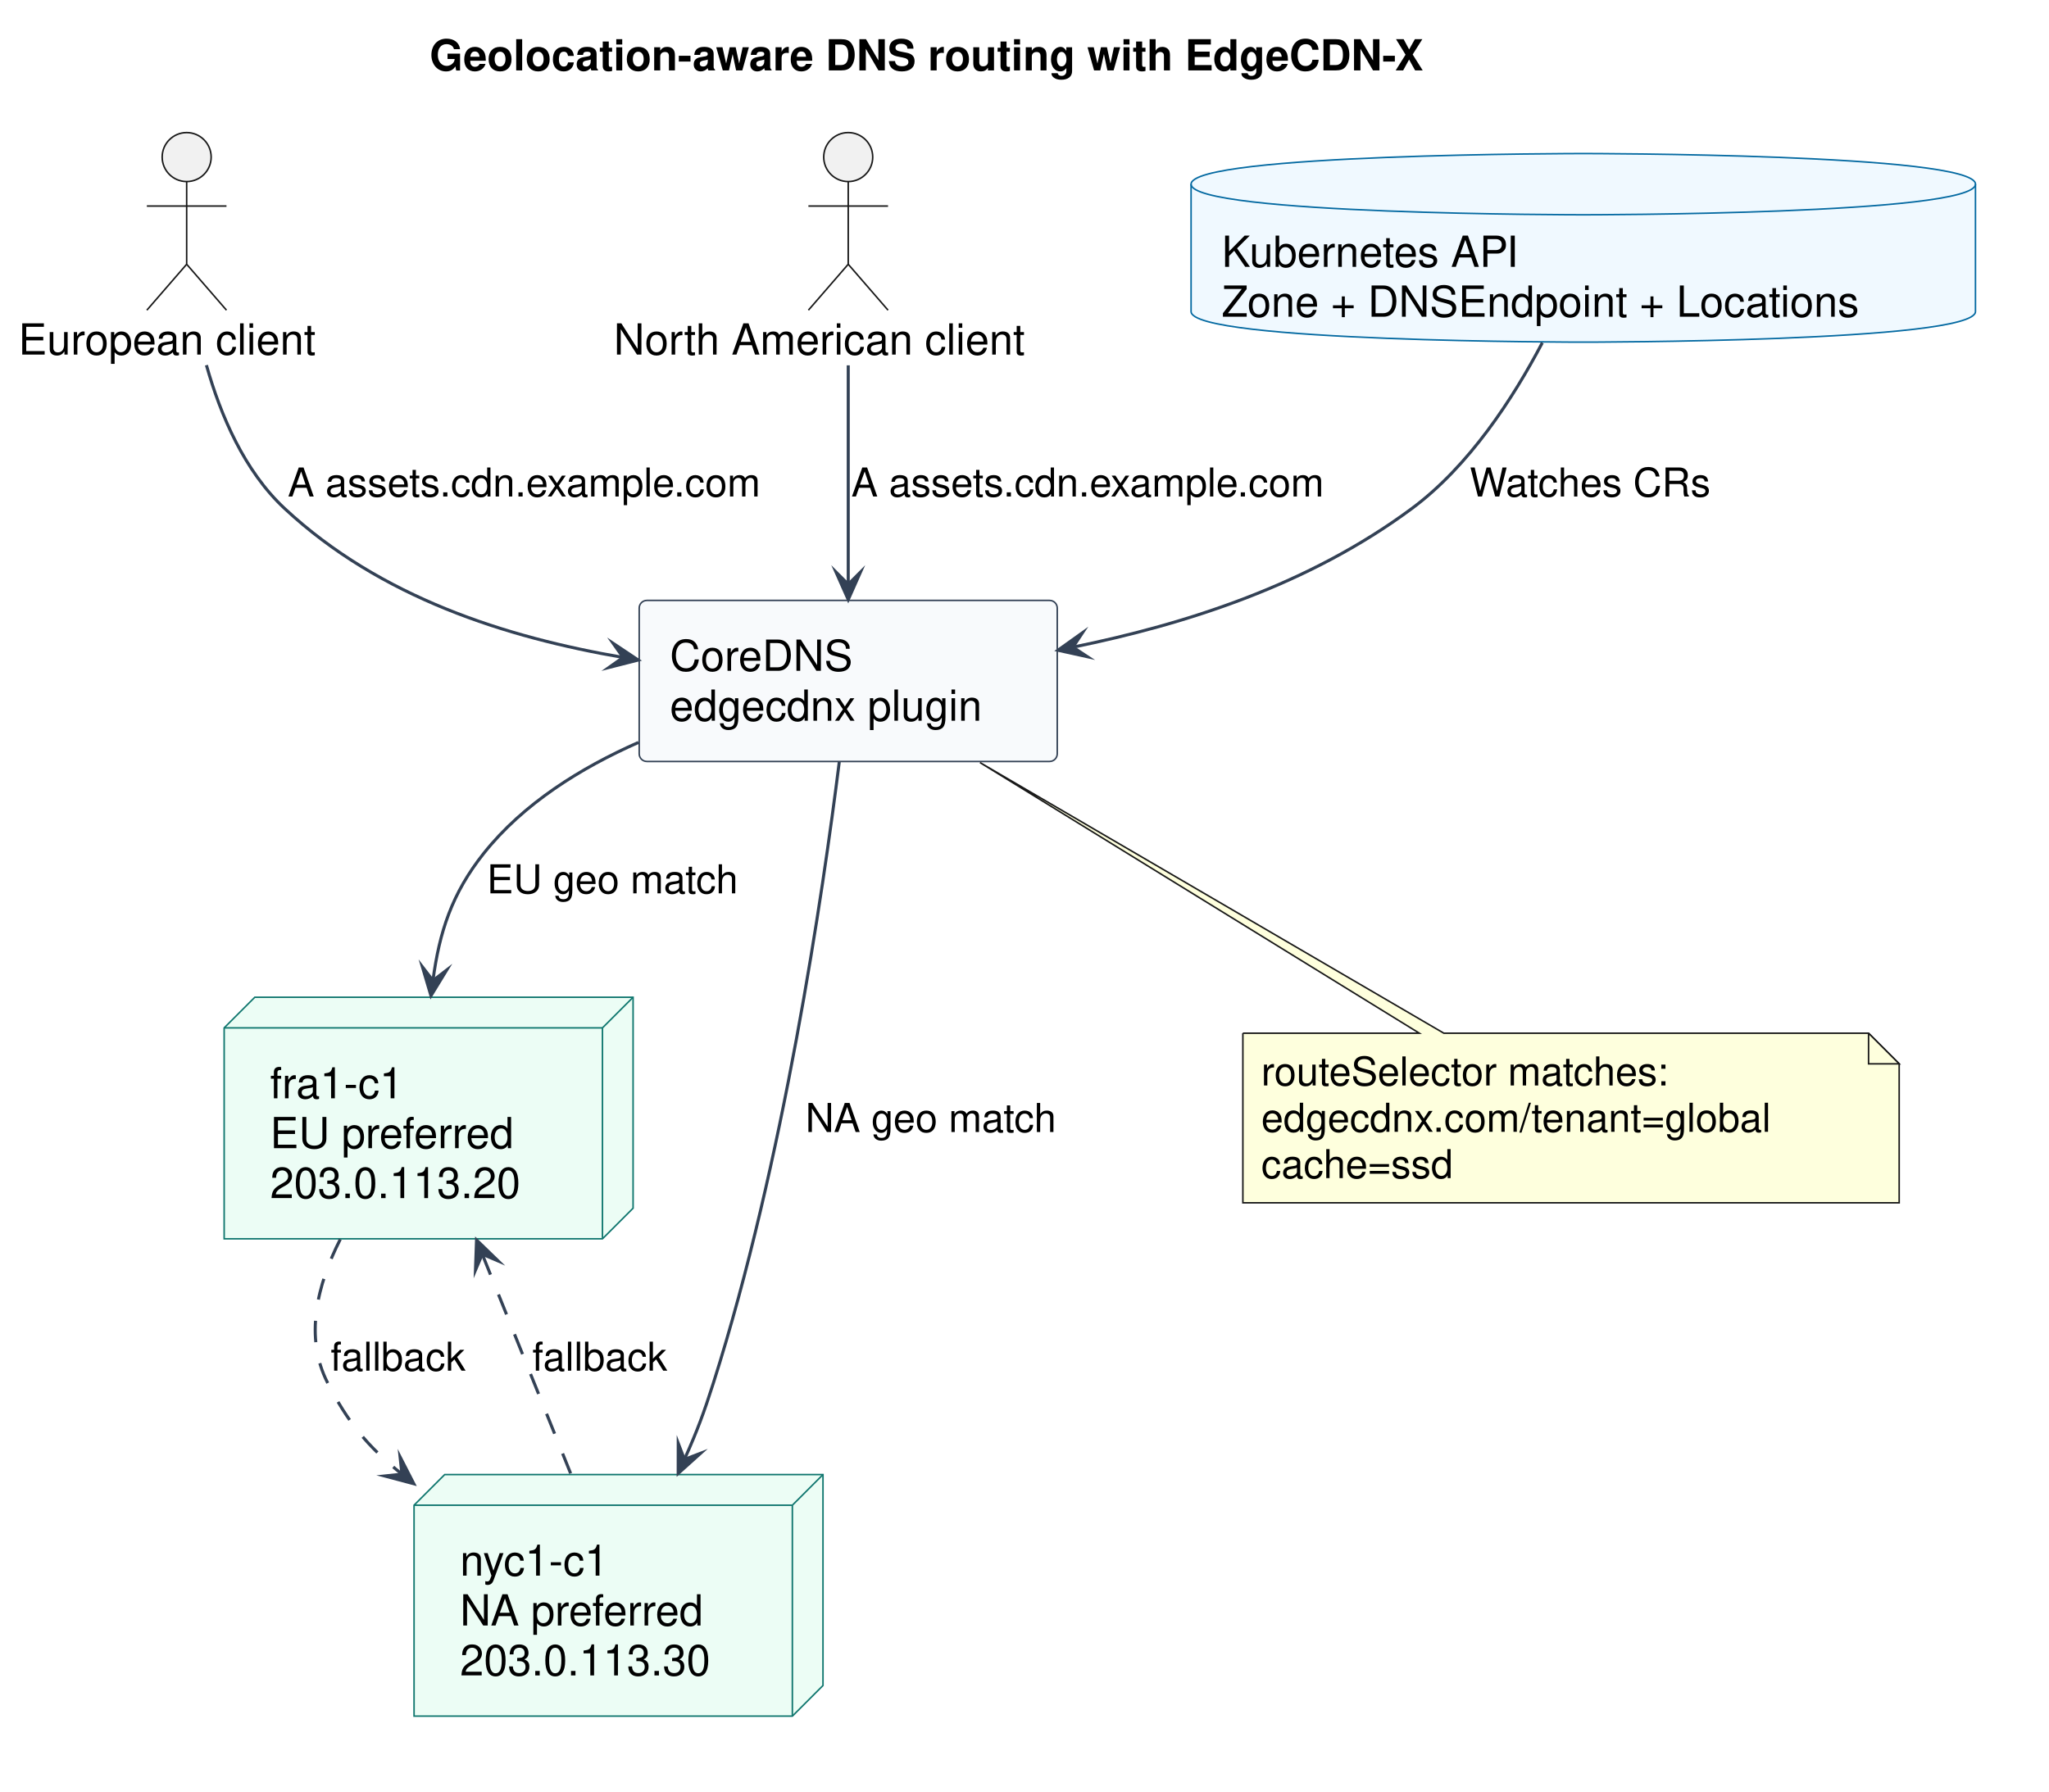
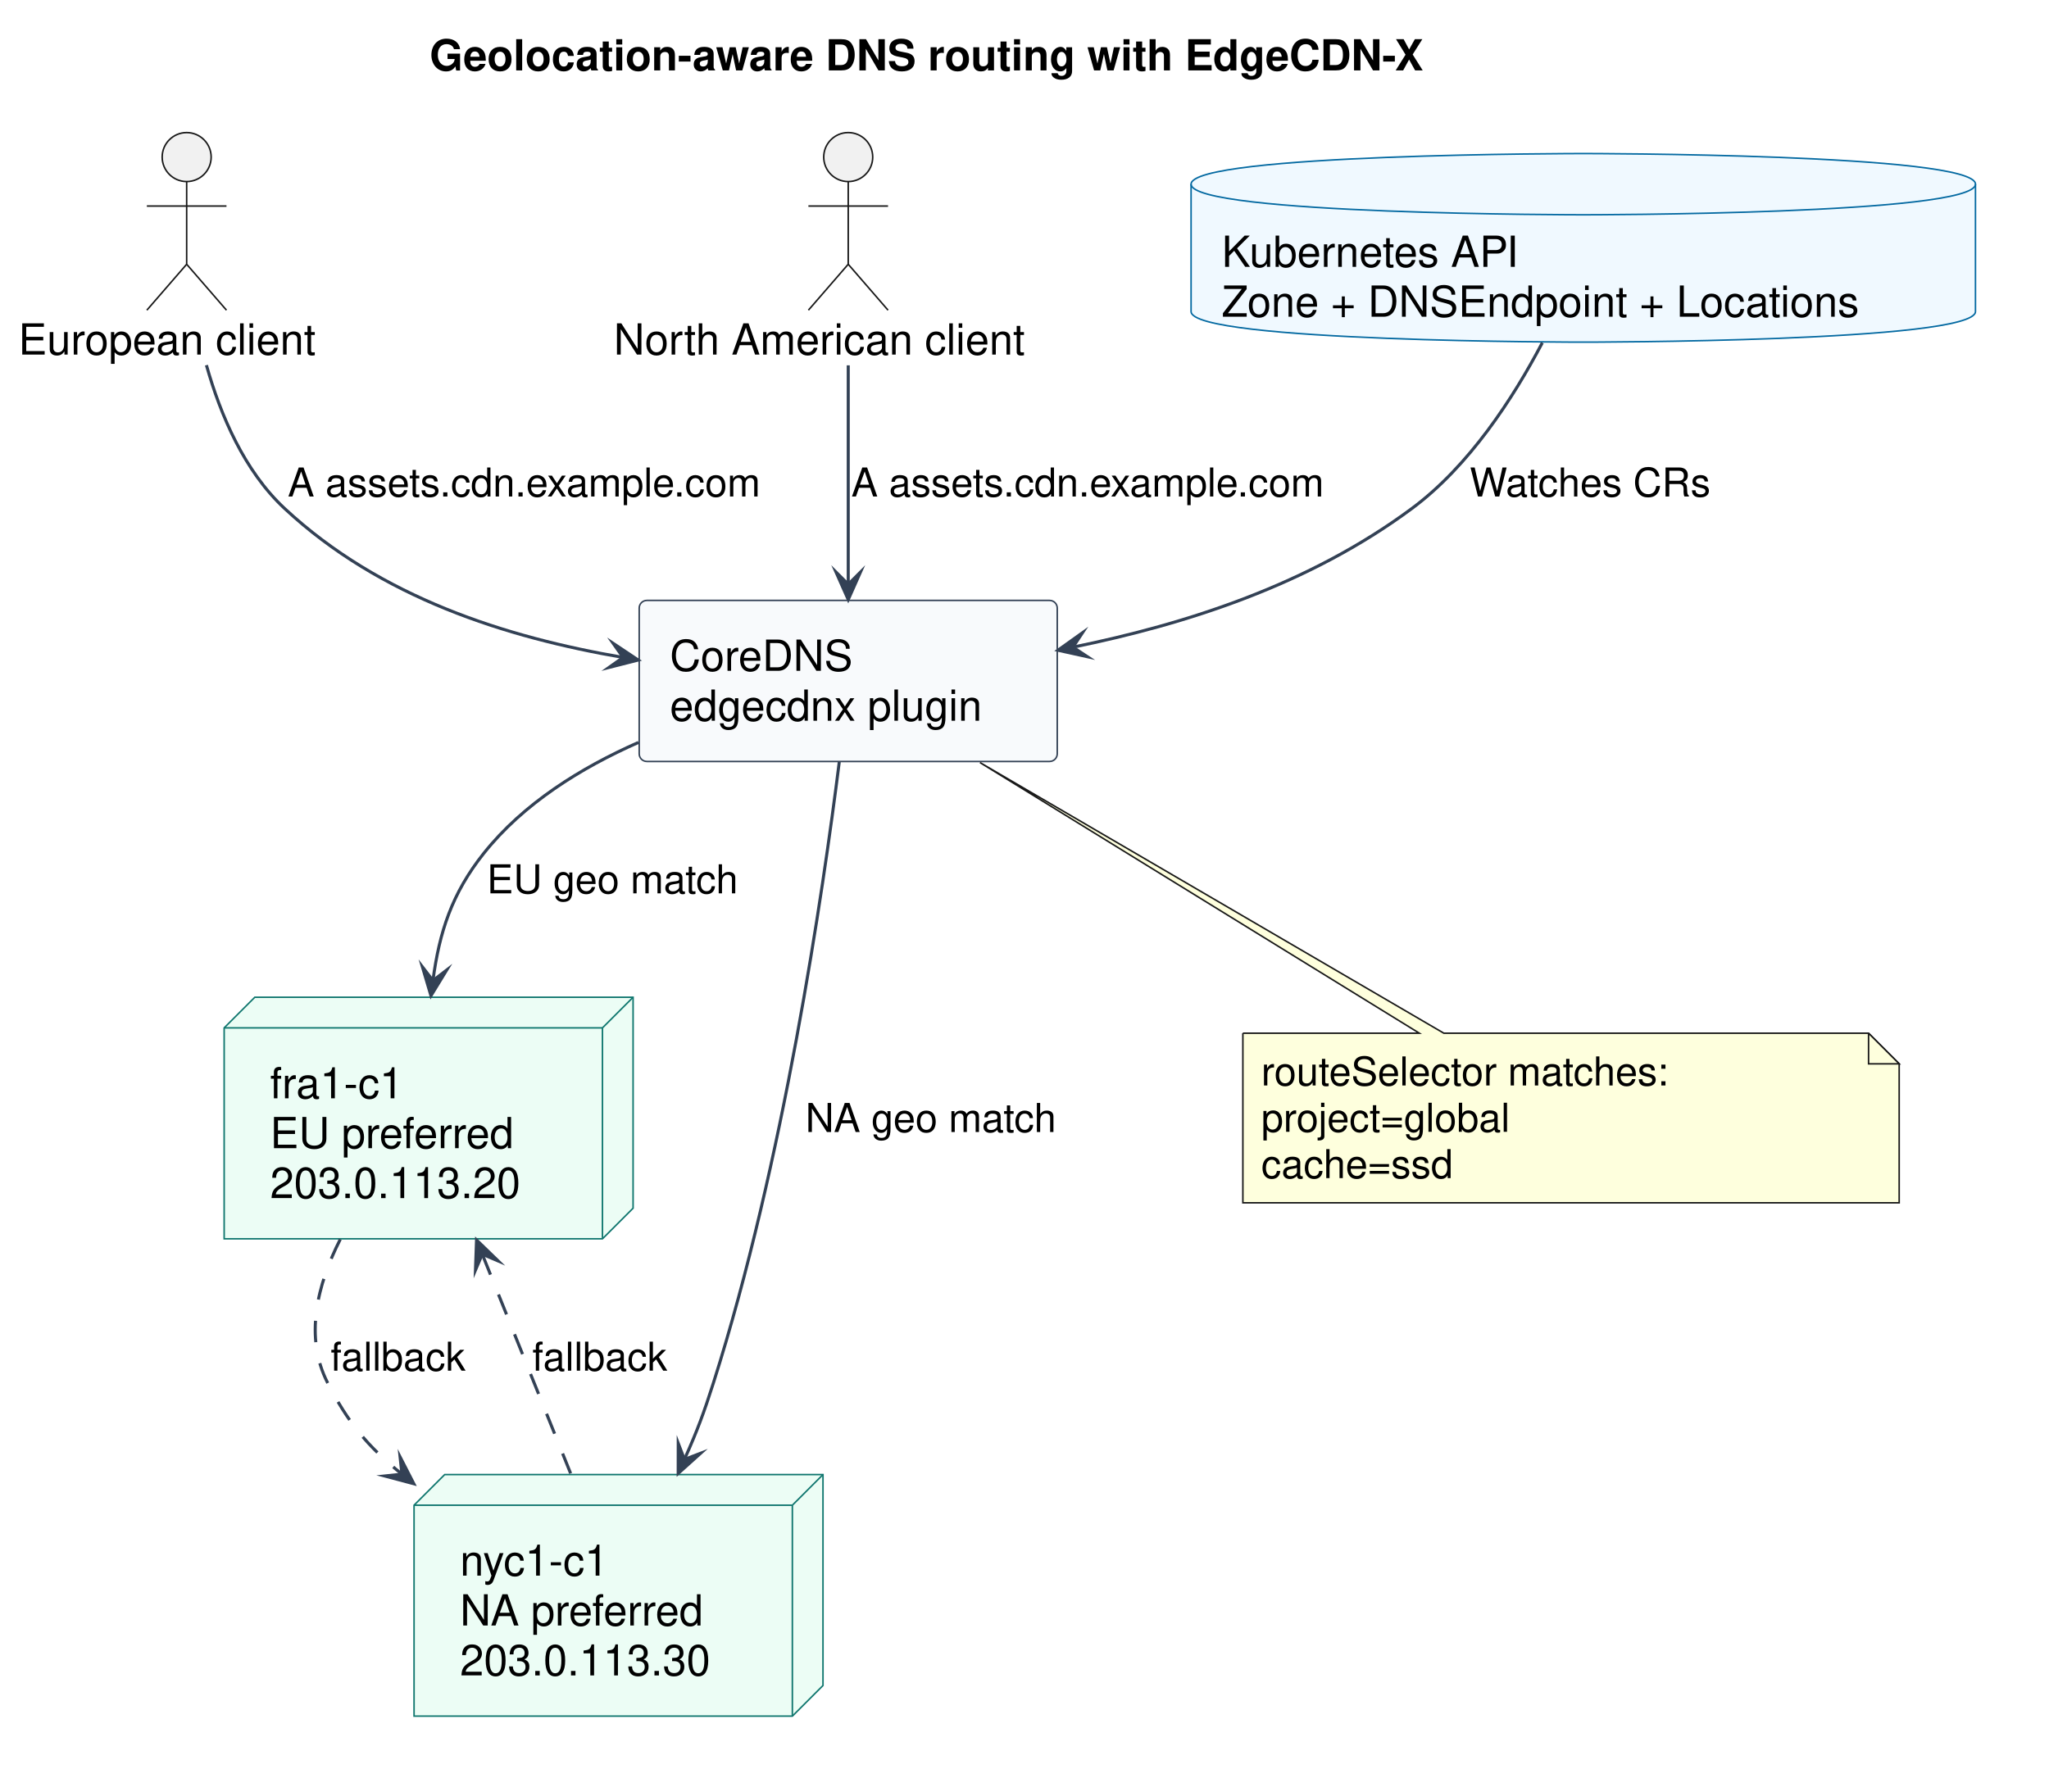
<svg xmlns="http://www.w3.org/2000/svg" version="1.1" data-diagram-type="DESCRIPTION" style="width:669px;height:585px;background:#FFFFFF;" width="669px" height="585px" viewBox="0 0 669 585" zoomAndPan="magnify" preserveAspectRatio="none" contentStyleType="text/css">
  <defs />
  <g font-family="sans-serif" lengthAdjust="spacing">
    <g class="title" data-source-line="1">
      <text x="140.259" y="22.995" fill="#000" font-size="14" textLength="382.478" font-weight="700" font-family="Helvetica">Geolocation-aware DNS routing with EdgeCDN-X</text>
    </g>
    <g class="entity" data-qualified-name="EU" id="ent0001" data-source-line="20">
      <ellipse cx="60.947" cy="51.297" rx="8" ry="8" fill="#F1F1F1" style="stroke:#181818;stroke-width:0.5;" />
      <path d="M60.947,59.297 L60.947,86.297 M47.947,67.297 L73.947,67.297 M60.947,86.297 L47.947,101.297 M60.947,86.297 L73.947,101.297" style="stroke:#181818;stroke-width:0.5;" fill="none" />
      <text x="6" y="115.792" fill="#000" font-size="14" textLength="109.895" font-family="Helvetica">European client</text>
    </g>
    <g class="entity" data-qualified-name="NA" id="ent0002" data-source-line="21">
      <ellipse cx="276.946" cy="51.297" rx="8" ry="8" fill="#F1F1F1" style="stroke:#181818;stroke-width:0.5;" />
      <path d="M276.946,59.297 L276.946,86.297 M263.946,67.297 L289.946,67.297 M276.946,86.297 L263.946,101.297 M276.946,86.297 L289.946,101.297" style="stroke:#181818;stroke-width:0.5;" fill="none" />
      <text x="200.38" y="115.792" fill="#000" font-size="14" textLength="153.132" font-family="Helvetica">North American client</text>
    </g>
    <g class="entity" data-qualified-name="DNS" id="ent0003" data-source-line="22">
      <rect x="208.7" y="196.087" width="136.491" height="52.594" fill="#F8FAFC" style="stroke:#334155;stroke-width:0.5;" rx="2.5" ry="2.5" />
      <text x="218.7" y="219.082" fill="#000" font-size="14" textLength="62.85" font-family="Helvetica">CoreDNS</text>
      <text x="218.7" y="235.379" fill="#000" font-size="14" textLength="116.491" font-family="Helvetica">edgecdnx plugin</text>
    </g>
    <g class="entity" data-qualified-name="K8S" id="ent0004" data-source-line="23">
      <path d="M388.89,60.147 C388.89,50.147 516.943,50.147 516.943,50.147 C516.943,50.147 644.996,50.147 644.996,60.147 L644.996,101.741 C644.996,111.741 516.943,111.741 516.943,111.741 C516.943,111.741 388.89,111.741 388.89,101.741 L388.89,60.147" style="stroke:#0369A1;stroke-width:0.5;" fill="#F0F9FF" />
      <path d="M388.89,60.147 C388.89,70.147 516.943,70.147 516.943,70.147 C516.943,70.147 644.996,70.147 644.996,60.147" style="stroke:#0369A1;stroke-width:0.5;" fill="none" />
      <text x="398.89" y="87.142" fill="#000" font-size="14" textLength="106.791" font-family="Helvetica">Kubernetes API</text>
      <text x="398.89" y="103.439" fill="#000" font-size="14" textLength="236.106" font-family="Helvetica">Zone + DNSEndpoint + Locations</text>
    </g>
    <g class="entity" data-qualified-name="FRA" id="ent0005" data-source-line="24">
      <polygon points="73.19,335.687,83.19,325.687,206.706,325.687,206.706,394.578,196.706,404.578,73.19,404.578,73.19,335.687" fill="#ECFDF5" style="stroke:#0F766E;stroke-width:0.5;stroke-linejoin:miter;stroke-miterlimit:10;" />
      <line x1="196.706" y1="335.687" x2="206.706" y2="325.687" style="stroke:#0F766E;stroke-width:0.5;" />
      <line x1="73.19" y1="335.687" x2="196.706" y2="335.687" style="stroke:#0F766E;stroke-width:0.5;" />
      <line x1="196.706" y1="335.687" x2="196.706" y2="404.578" style="stroke:#0F766E;stroke-width:0.5;" />
      <text x="88.19" y="358.682" fill="#000" font-size="14" textLength="49.827" font-family="Helvetica">fra1-c1</text>
      <text x="88.19" y="374.979" fill="#000" font-size="14" textLength="89.353" font-family="Helvetica">EU preferred</text>
      <text x="88.19" y="391.276" fill="#000" font-size="14" textLength="93.516" font-family="Helvetica">203.0.113.20</text>
    </g>
    <g class="entity" data-qualified-name="NYC" id="ent0006" data-source-line="25">
      <polygon points="135.19,491.577,145.19,481.577,268.706,481.577,268.706,550.468,258.706,560.468,135.19,560.468,135.19,491.577" fill="#ECFDF5" style="stroke:#0F766E;stroke-width:0.5;stroke-linejoin:miter;stroke-miterlimit:10;" />
      <line x1="258.706" y1="491.577" x2="268.706" y2="481.577" style="stroke:#0F766E;stroke-width:0.5;" />
      <line x1="135.19" y1="491.577" x2="258.706" y2="491.577" style="stroke:#0F766E;stroke-width:0.5;" />
      <line x1="258.706" y1="491.577" x2="258.706" y2="560.468" style="stroke:#0F766E;stroke-width:0.5;" />
      <text x="150.19" y="514.572" fill="#000" font-size="14" textLength="55.419" font-family="Helvetica">nyc1-c1</text>
      <text x="150.19" y="530.869" fill="#000" font-size="14" textLength="90.31" font-family="Helvetica">NA preferred</text>
      <text x="150.19" y="547.166" fill="#000" font-size="14" textLength="93.516" font-family="Helvetica">203.0.113.30</text>
    </g>
    <g class="entity" data-qualified-name="GMN14" id="ent0015" data-source-line="36">
      <path d="M405.8,337.427 L405.8,392.825 A0,0 0 0 0 405.8,392.825 L620.086,392.825 A0,0 0 0 0 620.086,392.825 L620.086,347.427 L610.086,337.427 L471.41,337.427 L319.96,249.037 L463.41,337.427 L405.8,337.427 A0,0 0 0 0 405.8,337.427" style="stroke:#181818;stroke-width:0.5;" fill="#FEFFDD" />
      <path d="M610.086,337.427 L610.086,347.427 L620.086,347.427 L610.086,337.427" style="stroke:#181818;stroke-width:0.5;" fill="#FEFFDD" />
      <text x="411.8" y="354.494" fill="#000" font-size="13" textLength="152.433" font-family="Helvetica">routeSelector matches:</text>
-       <text x="411.8" y="369.627" fill="#000" font-size="13" textLength="193.286" font-family="Helvetica">edgecdnx.com/tenant=global</text>
+       <text x="411.8" y="369.627" fill="#000" font-size="13" textLength="193.286" font-family="Helvetica">project=global</text>
      <text x="411.8" y="384.759" fill="#000" font-size="13" textLength="71.189" font-family="Helvetica">cache=ssd</text>
    </g>
    <g class="link" data-entity-1="ent0004" data-entity-2="ent0003" id="lnk7" data-source-line="27" data-link-type="dependency">
      <path d="M503.57,111.927 C494.08,130.027 479.7,152.197 460.95,166.087 C427.31,191.017 387.339,203.796 350.319,211.356" style="stroke:#334155;stroke-width:1;" fill="none" id="K8S-to-DNS" />
      <polygon points="345.42,212.357,355.038,214.475,350.319,211.356,353.438,206.637,345.42,212.357" fill="#334155" style="stroke:#334155;stroke-width:1;stroke-linejoin:miter;stroke-miterlimit:10;" />
      <text x="479.84" y="162.154" fill="#000" font-size="13" textLength="85.09" font-family="Helvetica">Watches CRs</text>
    </g>
    <g class="link" data-entity-1="ent0001" data-entity-2="ent0003" id="lnk8" data-source-line="28" data-link-type="dependency">
      <path d="M67.4,119.257 C72,135.617 79.79,153.847 92.95,166.087 C124.2,195.187 165.272,208.161 203.452,214.711" style="stroke:#334155;stroke-width:1;" fill="none" id="EU-to-DNS" />
      <polygon points="208.38,215.557,200.186,210.093,203.452,214.711,198.833,217.978,208.38,215.557" fill="#334155" style="stroke:#334155;stroke-width:1;stroke-linejoin:miter;stroke-miterlimit:10;" />
      <text x="93.95" y="162.154" fill="#000" font-size="13" textLength="174.389" font-family="Helvetica">A assets.cdn.example.com</text>
    </g>
    <g class="link" data-entity-1="ent0002" data-entity-2="ent0003" id="lnk9" data-source-line="29" data-link-type="dependency">
      <path d="M276.95,119.317 C276.95,143.517 276.95,169.397 276.95,190.827" style="stroke:#334155;stroke-width:1;" fill="none" id="NA-to-DNS" />
      <polygon points="276.95,195.827,280.95,186.827,276.95,190.827,272.95,186.827,276.95,195.827" fill="#334155" style="stroke:#334155;stroke-width:1;stroke-linejoin:miter;stroke-miterlimit:10;" />
      <text x="277.95" y="162.154" fill="#000" font-size="13" textLength="174.389" font-family="Helvetica">A assets.cdn.example.com</text>
    </g>
    <g class="link" data-entity-1="ent0003" data-entity-2="ent0005" id="lnk10" data-source-line="30" data-link-type="dependency">
      <path d="M208.45,242.467 C189.61,250.777 170.85,262.457 157.95,278.687 C147.57,291.737 143.441,304.389 141.361,320.239" style="stroke:#334155;stroke-width:1;" fill="none" id="DNS-to-FRA" />
      <polygon points="140.71,325.197,145.847,316.794,141.361,320.239,137.915,315.753,140.71,325.197" fill="#334155" style="stroke:#334155;stroke-width:1;stroke-linejoin:miter;stroke-miterlimit:10;" />
      <text x="158.95" y="291.754" fill="#000" font-size="13" textLength="91.311" font-family="Helvetica">EU geo match</text>
    </g>
    <g class="link" data-entity-1="ent0003" data-entity-2="ent0006" id="lnk11" data-source-line="31" data-link-type="dependency">
      <path d="M274.02,248.857 C268.68,291.537 255.75,379.867 232.95,451.577 C229.82,461.397 227.718,467.111 223.468,476.631" style="stroke:#334155;stroke-width:1;" fill="none" id="DNS-to-NYC" />
      <polygon points="221.43,481.197,228.751,474.609,223.468,476.631,221.446,471.348,221.43,481.197" fill="#334155" style="stroke:#334155;stroke-width:1;stroke-linejoin:miter;stroke-miterlimit:10;" />
      <text x="262.96" y="369.694" fill="#000" font-size="13" textLength="92.2" font-family="Helvetica">NA geo match</text>
    </g>
    <g class="link" data-entity-1="ent0005" data-entity-2="ent0006" id="lnk12" data-source-line="32" data-link-type="dependency">
      <path d="M111.1,404.737 C103.52,419.667 99.34,436.717 106.95,451.577 C113.53,464.427 119.869,472.266 131.229,481.436" style="stroke:#334155;stroke-width:1;stroke-dasharray:7,7;" fill="none" id="FRA-to-NYC" />
      <polygon points="135.12,484.577,130.629,475.811,131.229,481.436,125.604,482.036,135.12,484.577" fill="#334155" style="stroke:#334155;stroke-width:1;stroke-linejoin:miter;stroke-miterlimit:10;" />
      <text x="107.95" y="447.644" fill="#000" font-size="13" textLength="50.661" font-family="Helvetica">fallback</text>
    </g>
    <g class="link" data-entity-1="ent0006" data-entity-2="ent0005" id="lnk13" data-source-line="33" data-link-type="dependency">
      <path d="M186.31,481.197 C176.91,457.877 166.859,432.935 157.459,409.605" style="stroke:#334155;stroke-width:1;stroke-dasharray:7,7;" fill="none" id="NYC-to-FRA" />
      <polygon points="155.59,404.967,155.243,414.81,157.459,409.605,162.664,411.82,155.59,404.967" fill="#334155" style="stroke:#334155;stroke-width:1;stroke-linejoin:miter;stroke-miterlimit:10;" />
      <text x="173.81" y="447.644" fill="#000" font-size="13" textLength="50.661" font-family="Helvetica">fallback</text>
    </g>
  </g>
</svg>
